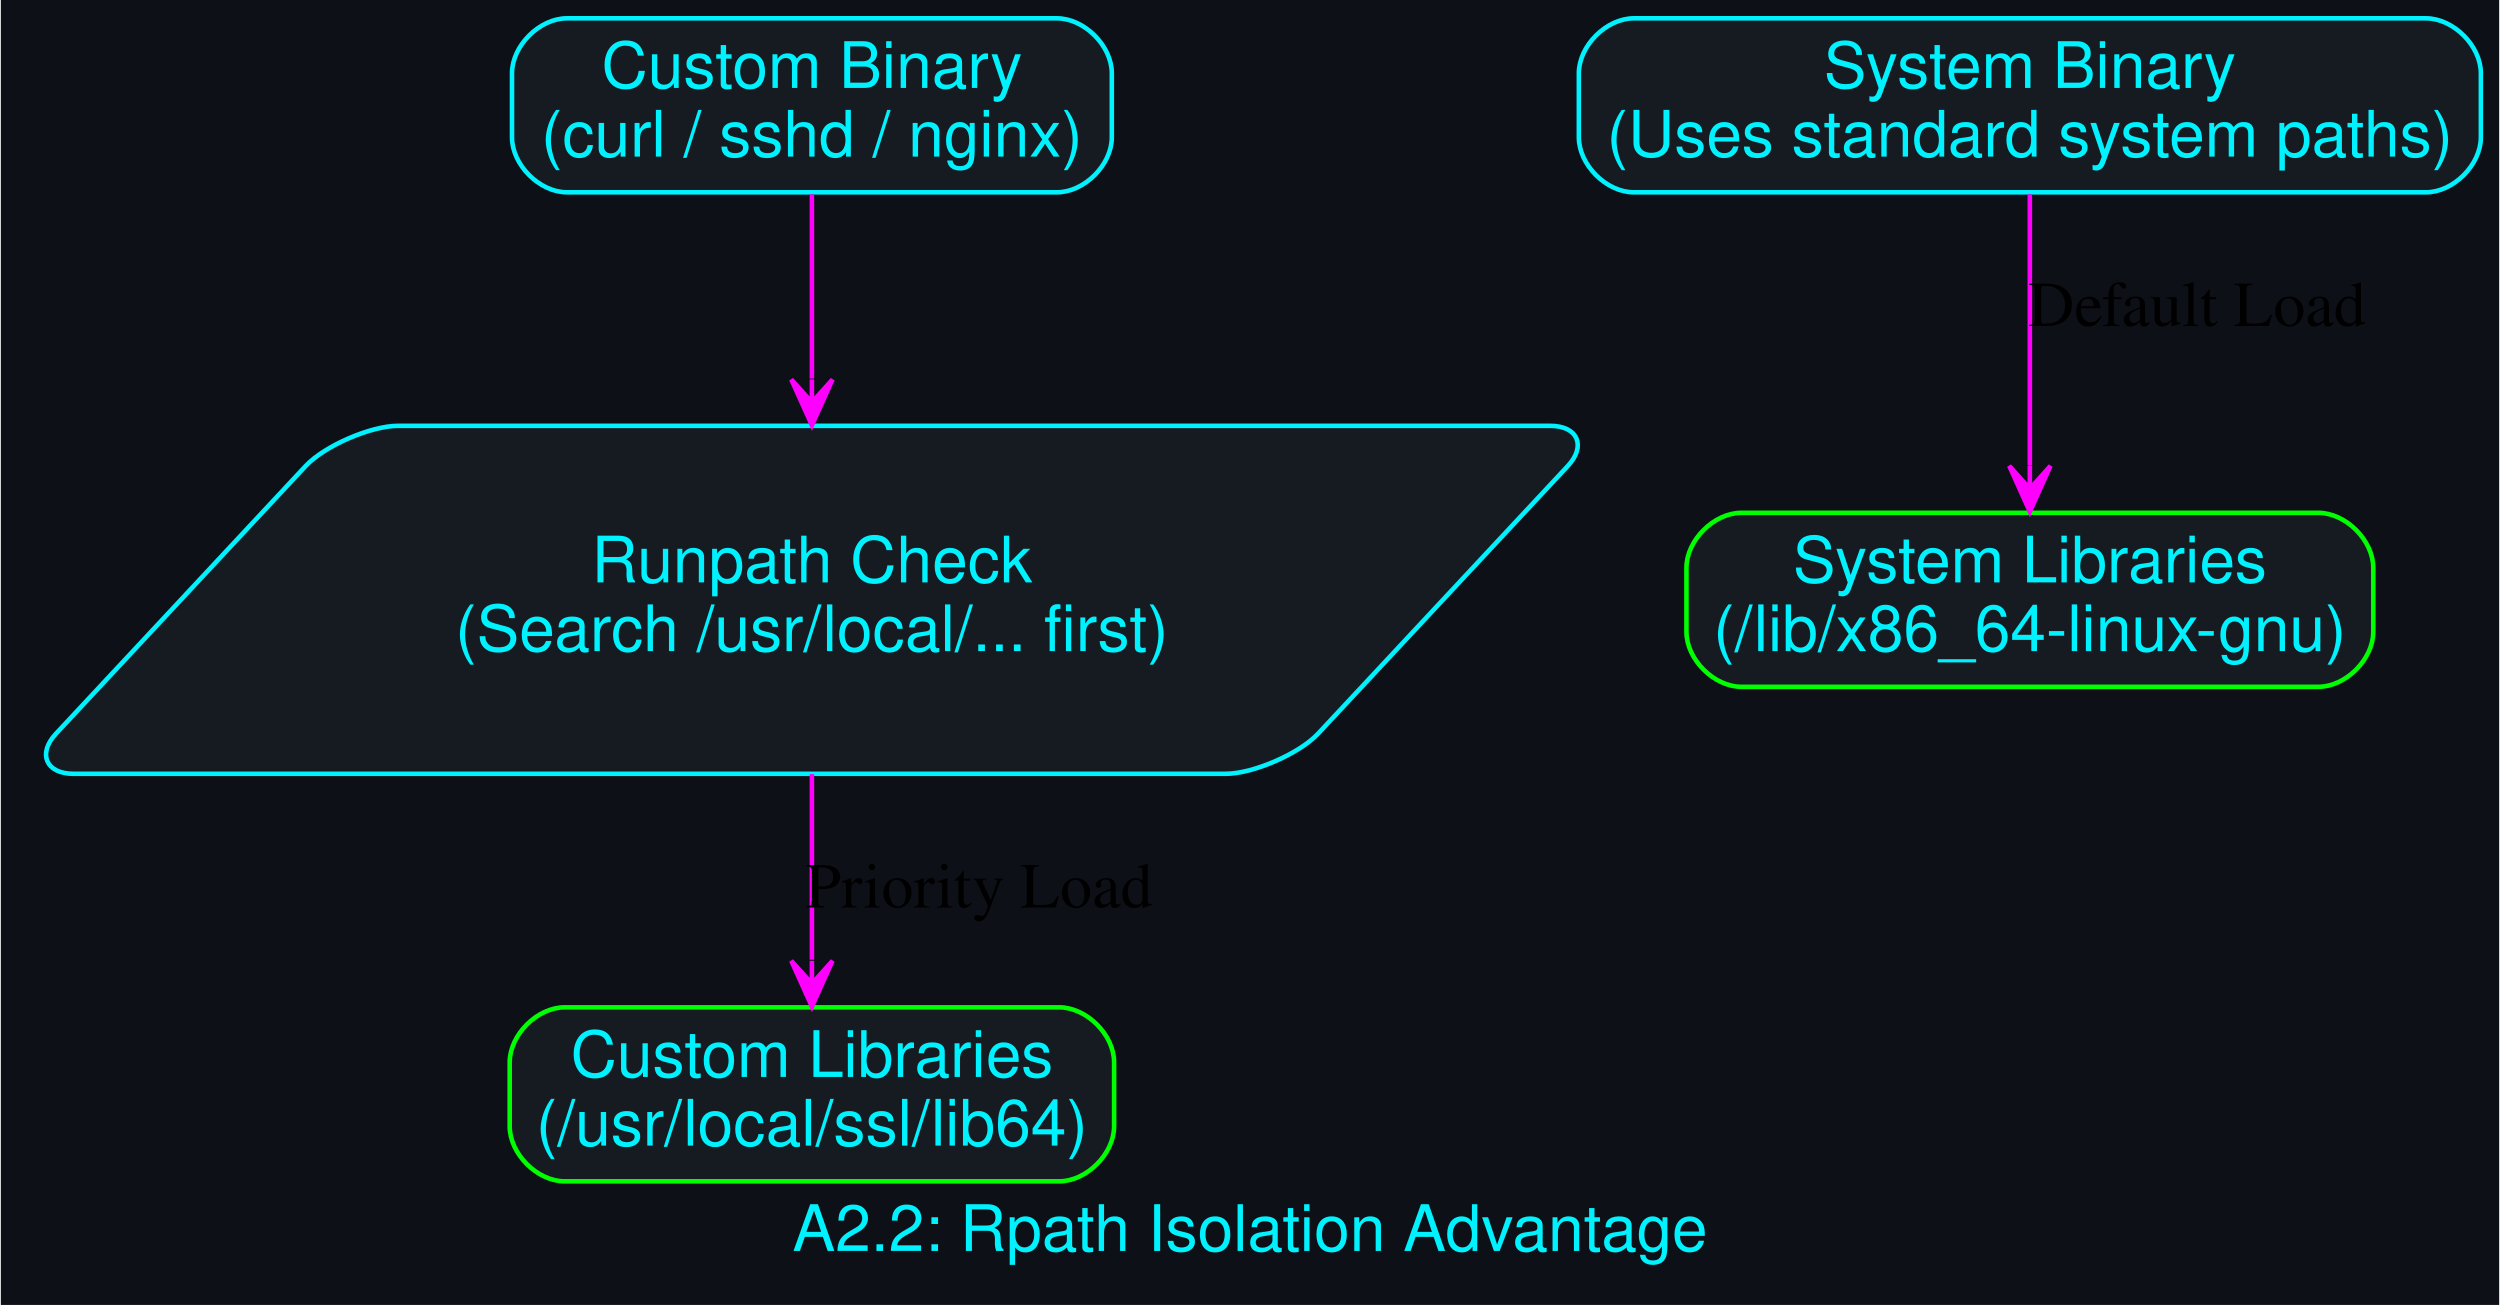
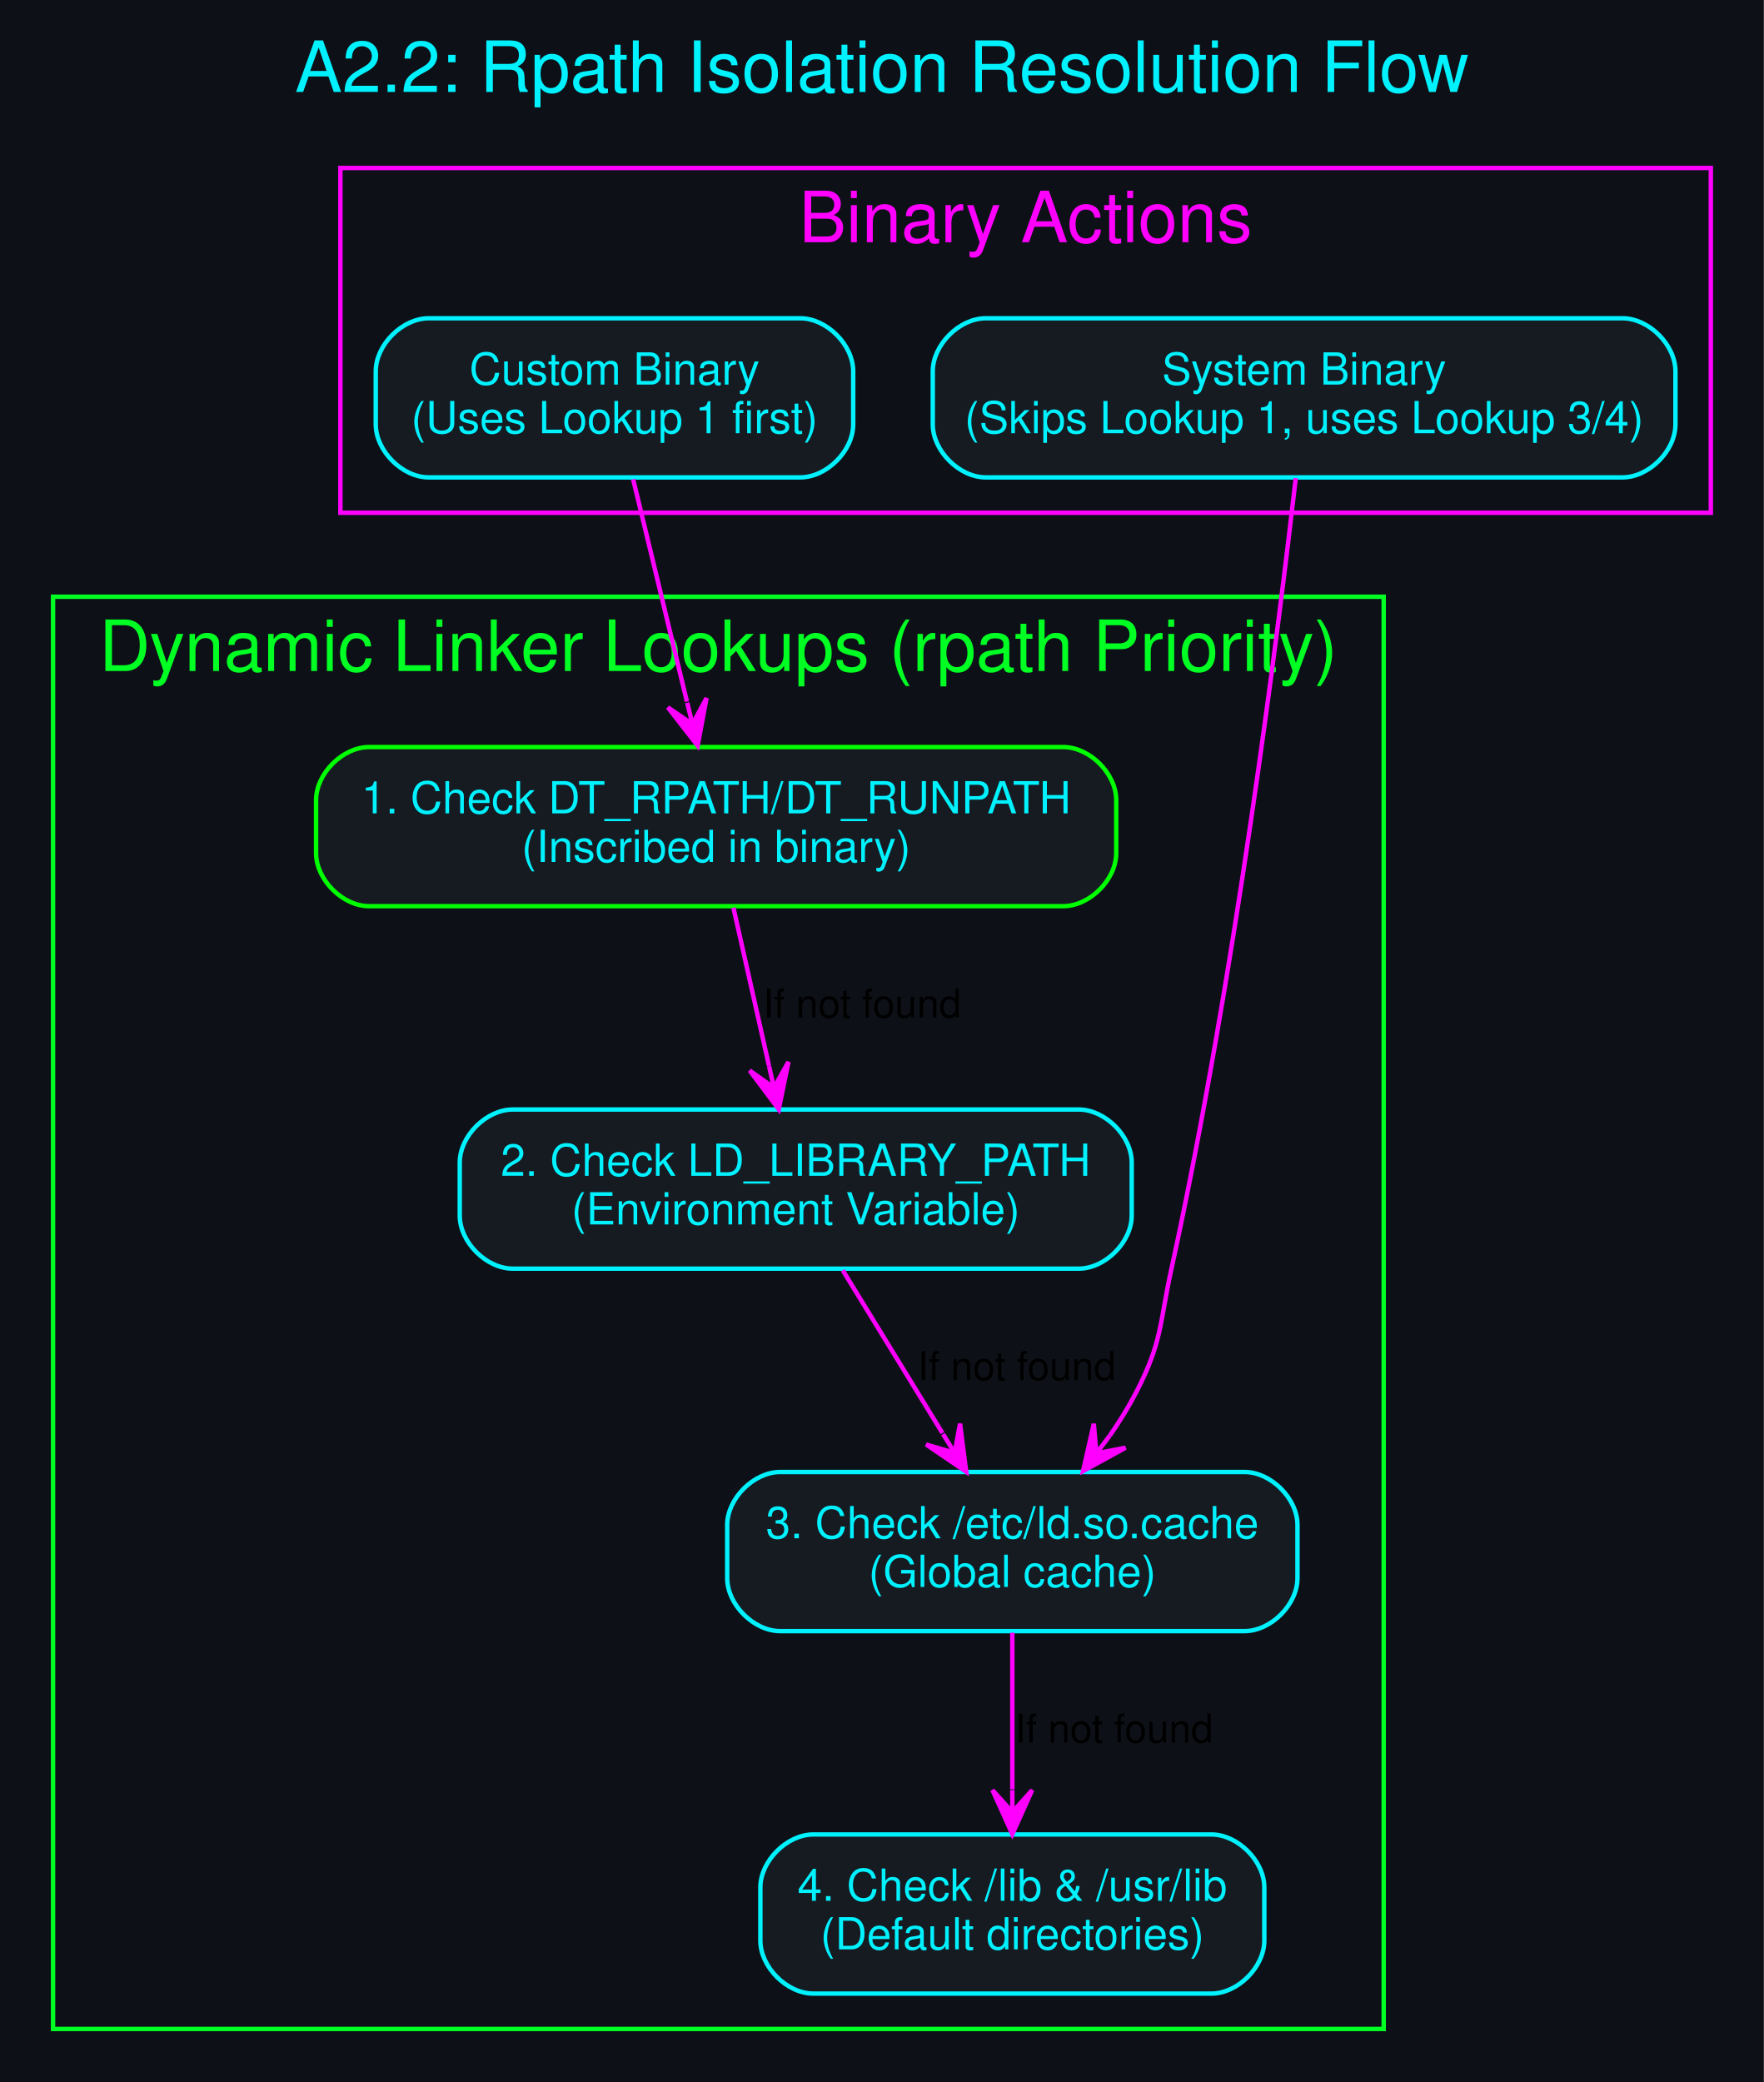
- <svg xmlns="http://www.w3.org/2000/svg" width="546pt" height="285pt" viewBox="0.00 0.00 545.64 285.00">
-   <g id="graph0" class="graph" transform="scale(1 1) rotate(0) translate(4 281)">
-     <polygon fill="#0d1117" stroke="transparent" points="-4,4 -4,-281 541.64,-281 541.64,4 -4,4" />
-     <text text-anchor="middle" x="268.82" y="-7.8" font-family="Helvetica,sans-Serif" font-size="14.00" fill="#00f2ff">A2.2: Rpath Isolation Advantage</text>
+ <svg xmlns="http://www.w3.org/2000/svg" width="399pt" height="471pt" viewBox="0.00 0.00 399.00 471.00">
+   <g id="graph0" class="graph" transform="scale(1 1) rotate(0) translate(4 467)">
+     <polygon fill="#0d1117" stroke="transparent" points="-4,4 -4,-467 395,-467 395,4 -4,4" />
+     <text text-anchor="middle" x="195.5" y="-446.2" font-family="Helvetica,sans-Serif" font-size="16.00" fill="#00f2ff">A2.2: Rpath Isolation Resolution Flow</text>
+     <g id="clust1" class="cluster">
+       <polygon fill="#0d1117" stroke="#00ff22" points="8,-8 8,-332 309,-332 309,-8 8,-8" />
+       <text text-anchor="middle" x="158.5" y="-315.2" font-family="Helvetica,sans-Serif" font-size="16.00" fill="#00ff22">Dynamic Linker Lookups (rpath Priority)</text>
+     </g>
+     <g id="clust2" class="cluster">
+       <polygon fill="#0d1117" stroke="#ff00ff" points="73,-351 73,-429 383,-429 383,-351 73,-351" />
+       <text text-anchor="middle" x="228" y="-412.2" font-family="Helvetica,sans-Serif" font-size="16.00" fill="#ff00ff">Binary Actions</text>
+     </g>
    <g id="node1" class="node">
-       <path fill="#161b22" stroke="#00f2ff" d="M226.64,-277C226.64,-277 119.64,-277 119.64,-277 113.64,-277 107.64,-271 107.64,-265 107.64,-265 107.64,-251 107.64,-251 107.64,-245 113.64,-239 119.64,-239 119.64,-239 226.64,-239 226.64,-239 232.64,-239 238.64,-245 238.64,-251 238.64,-251 238.64,-265 238.64,-265 238.64,-271 232.64,-277 226.64,-277" />
-       <text text-anchor="middle" x="173.14" y="-261.8" font-family="Helvetica,sans-Serif" font-size="14.00" fill="#00f2ff">Custom Binary</text>
-       <text text-anchor="middle" x="173.14" y="-246.8" font-family="Helvetica,sans-Serif" font-size="14.00" fill="#00f2ff">(curl / sshd / nginx)</text>
+       <path fill="#161b22" stroke="#00ff00" d="M236.5,-298C236.5,-298 79.5,-298 79.5,-298 73.5,-298 67.5,-292 67.5,-286 67.5,-286 67.5,-274 67.5,-274 67.5,-268 73.5,-262 79.5,-262 79.5,-262 236.5,-262 236.5,-262 242.5,-262 248.5,-268 248.5,-274 248.5,-274 248.5,-286 248.5,-286 248.5,-292 242.5,-298 236.5,-298" />
+       <text text-anchor="middle" x="158" y="-283" font-family="Helvetica,sans-Serif" font-size="10.00" fill="#00f2ff">1. Check DT_RPATH/DT_RUNPATH</text>
+       <text text-anchor="middle" x="158" y="-272" font-family="Helvetica,sans-Serif" font-size="10.00" fill="#00f2ff">(Inscribed in binary)</text>
    </g>
    <g id="node2" class="node">
-       <path fill="#161b22" stroke="#00f2ff" d="M334.41,-188C334.41,-188 82.77,-188 82.77,-188 76.77,-188 66.68,-183.61 62.58,-179.23 62.58,-179.23 8.05,-120.77 8.05,-120.77 3.96,-116.39 5.86,-112 11.86,-112 11.86,-112 263.5,-112 263.5,-112 269.5,-112 279.6,-116.39 283.69,-120.77 283.69,-120.77 338.23,-179.23 338.23,-179.23 342.32,-183.61 340.41,-188 334.41,-188" />
-       <text text-anchor="middle" x="173.14" y="-153.8" font-family="Helvetica,sans-Serif" font-size="14.00" fill="#00f2ff">Runpath Check</text>
-       <text text-anchor="middle" x="173.14" y="-138.8" font-family="Helvetica,sans-Serif" font-size="14.00" fill="#00f2ff">(Search /usr/local/... first)</text>
+       <path fill="#161b22" stroke="#00f2ff" d="M240,-216C240,-216 112,-216 112,-216 106,-216 100,-210 100,-204 100,-204 100,-192 100,-192 100,-186 106,-180 112,-180 112,-180 240,-180 240,-180 246,-180 252,-186 252,-192 252,-192 252,-204 252,-204 252,-210 246,-216 240,-216" />
+       <text text-anchor="middle" x="176" y="-201" font-family="Helvetica,sans-Serif" font-size="10.00" fill="#00f2ff">2. Check LD_LIBRARY_PATH</text>
+       <text text-anchor="middle" x="176" y="-190" font-family="Helvetica,sans-Serif" font-size="10.00" fill="#00f2ff">(Environment Variable)</text>
    </g>
    <g id="edge1" class="edge">
-       <path fill="none" stroke="#ff00ff" d="M173.14,-238.54C173.14,-227.37 173.14,-212.57 173.14,-198.33" />
-       <polygon fill="#ff00ff" stroke="#ff00ff" points="173.14,-188.12 177.64,-198.12 173.14,-193.12 173.14,-198.12 173.14,-198.12 173.14,-198.12 173.14,-193.12 168.64,-198.12 173.14,-188.12 173.14,-188.12" />
+       <path fill="none" stroke="#ff00ff" d="M161.91,-261.64C164.26,-251.19 167.3,-237.67 169.96,-225.86" />
+       <polygon fill="#ff00ff" stroke="#ff00ff" points="172.16,-216.05 174.36,-226.79 171.07,-220.93 169.97,-225.81 169.97,-225.81 169.97,-225.81 171.07,-220.93 165.58,-224.82 172.16,-216.05 172.16,-216.05" />
+       <text text-anchor="middle" x="191" y="-236.8" font-family="Helvetica,sans-Serif" font-size="9.00">If not found</text>
+     </g>
+     <g id="node3" class="node">
+       <path fill="#161b22" stroke="#00f2ff" d="M277.5,-134C277.5,-134 172.5,-134 172.5,-134 166.5,-134 160.5,-128 160.5,-122 160.5,-122 160.5,-110 160.5,-110 160.5,-104 166.5,-98 172.5,-98 172.5,-98 277.5,-98 277.5,-98 283.5,-98 289.5,-104 289.5,-110 289.5,-110 289.5,-122 289.5,-122 289.5,-128 283.5,-134 277.5,-134" />
+       <text text-anchor="middle" x="225" y="-119" font-family="Helvetica,sans-Serif" font-size="10.00" fill="#00f2ff">3. Check /etc/ld.so.cache</text>
+       <text text-anchor="middle" x="225" y="-108" font-family="Helvetica,sans-Serif" font-size="10.00" fill="#00f2ff">(Global cache)</text>
+     </g>
+     <g id="edge2" class="edge">
+       <path fill="none" stroke="#ff00ff" d="M186.63,-179.64C193.23,-168.87 201.82,-154.85 209.2,-142.79" />
+       <polygon fill="#ff00ff" stroke="#ff00ff" points="214.56,-134.05 213.17,-144.93 211.95,-138.31 209.33,-142.58 209.33,-142.58 209.33,-142.58 211.95,-138.31 205.5,-140.23 214.56,-134.05 214.56,-134.05" />
+       <text text-anchor="middle" x="226" y="-154.8" font-family="Helvetica,sans-Serif" font-size="9.00">If not found</text>
+     </g>
+     <g id="node4" class="node">
+       <path fill="#161b22" stroke="#00f2ff" d="M270,-52C270,-52 180,-52 180,-52 174,-52 168,-46 168,-40 168,-40 168,-28 168,-28 168,-22 174,-16 180,-16 180,-16 270,-16 270,-16 276,-16 282,-22 282,-28 282,-28 282,-40 282,-40 282,-46 276,-52 270,-52" />
+       <text text-anchor="middle" x="225" y="-37" font-family="Helvetica,sans-Serif" font-size="10.00" fill="#00f2ff">4. Check /lib &amp; /usr/lib</text>
+       <text text-anchor="middle" x="225" y="-26" font-family="Helvetica,sans-Serif" font-size="10.00" fill="#00f2ff">(Default directories)</text>
+     </g>
+     <g id="edge3" class="edge">
+       <path fill="none" stroke="#ff00ff" d="M225,-97.64C225,-87.3 225,-73.94 225,-62.22" />
+       <polygon fill="#ff00ff" stroke="#ff00ff" points="225,-52.05 229.5,-62.05 225,-57.05 225,-62.05 225,-62.05 225,-62.05 225,-57.05 220.5,-62.05 225,-52.05 225,-52.05" />
+       <text text-anchor="middle" x="248" y="-72.8" font-family="Helvetica,sans-Serif" font-size="9.00">If not found</text>
    </g>
    <g id="node5" class="node">
-       <path fill="#161b22" stroke="#00ff00" d="M227.14,-61C227.14,-61 119.14,-61 119.14,-61 113.14,-61 107.14,-55 107.14,-49 107.14,-49 107.14,-35 107.14,-35 107.14,-29 113.14,-23 119.14,-23 119.14,-23 227.14,-23 227.14,-23 233.14,-23 239.14,-29 239.14,-35 239.14,-35 239.14,-49 239.14,-49 239.14,-55 233.14,-61 227.14,-61" />
-       <text text-anchor="middle" x="173.14" y="-45.8" font-family="Helvetica,sans-Serif" font-size="14.00" fill="#00f2ff">Custom Libraries</text>
-       <text text-anchor="middle" x="173.14" y="-30.8" font-family="Helvetica,sans-Serif" font-size="14.00" fill="#00f2ff">(/usr/local/ssl/lib64)</text>
+       <path fill="#161b22" stroke="#00f2ff" d="M177,-395C177,-395 93,-395 93,-395 87,-395 81,-389 81,-383 81,-383 81,-371 81,-371 81,-365 87,-359 93,-359 93,-359 177,-359 177,-359 183,-359 189,-365 189,-371 189,-371 189,-383 189,-383 189,-389 183,-395 177,-395" />
+       <text text-anchor="middle" x="135" y="-380" font-family="Helvetica,sans-Serif" font-size="10.00" fill="#00f2ff">Custom Binary</text>
+       <text text-anchor="middle" x="135" y="-369" font-family="Helvetica,sans-Serif" font-size="10.00" fill="#00f2ff">(Uses Lookup 1 first)</text>
    </g>
-     <g id="edge2" class="edge">
-       <path fill="none" stroke="#ff00ff" d="M173.14,-111.93C173.14,-98.63 173.14,-83.85 173.14,-71.41" />
-       <polygon fill="#ff00ff" stroke="#ff00ff" points="173.14,-61.16 177.64,-71.16 173.14,-66.16 173.14,-71.16 173.14,-71.16 173.14,-71.16 173.14,-66.16 168.64,-71.16 173.14,-61.16 173.14,-61.16" />
-       <text text-anchor="middle" x="209.64" y="-82.8" font-family="Times,serif" font-size="14.00">Priority Load</text>
+     <g id="edge4" class="edge">
+       <path fill="none" stroke="#ff00ff" d="M139.22,-358.58C142.62,-344.51 147.47,-324.48 151.39,-308.29" />
+       <polygon fill="#ff00ff" stroke="#ff00ff" points="153.81,-298.31 155.83,-309.09 152.63,-303.17 151.46,-308.03 151.46,-308.03 151.46,-308.03 152.63,-303.17 147.08,-306.97 153.81,-298.31 153.81,-298.31" />
    </g>
-     <g id="node3" class="node">
-       <path fill="#161b22" stroke="#00f2ff" d="M525.64,-277C525.64,-277 352.64,-277 352.64,-277 346.64,-277 340.64,-271 340.64,-265 340.64,-265 340.64,-251 340.64,-251 340.64,-245 346.64,-239 352.64,-239 352.64,-239 525.64,-239 525.64,-239 531.64,-239 537.64,-245 537.64,-251 537.64,-251 537.64,-265 537.64,-265 537.64,-271 531.64,-277 525.64,-277" />
-       <text text-anchor="middle" x="439.14" y="-261.8" font-family="Helvetica,sans-Serif" font-size="14.00" fill="#00f2ff">System Binary</text>
-       <text text-anchor="middle" x="439.14" y="-246.8" font-family="Helvetica,sans-Serif" font-size="14.00" fill="#00f2ff">(Uses standard system paths)</text>
+     <g id="node6" class="node">
+       <path fill="#161b22" stroke="#00f2ff" d="M363,-395C363,-395 219,-395 219,-395 213,-395 207,-389 207,-383 207,-383 207,-371 207,-371 207,-365 213,-359 219,-359 219,-359 363,-359 363,-359 369,-359 375,-365 375,-371 375,-371 375,-383 375,-383 375,-389 369,-395 363,-395" />
+       <text text-anchor="middle" x="291" y="-380" font-family="Helvetica,sans-Serif" font-size="10.00" fill="#00f2ff">System Binary</text>
+       <text text-anchor="middle" x="291" y="-369" font-family="Helvetica,sans-Serif" font-size="10.00" fill="#00f2ff">(Skips Lookup 1, uses Lookup 3/4)</text>
    </g>
-     <g id="node4" class="node">
-       <path fill="#161b22" stroke="#00ff00" d="M502.14,-169C502.14,-169 376.14,-169 376.14,-169 370.14,-169 364.14,-163 364.14,-157 364.14,-157 364.14,-143 364.14,-143 364.14,-137 370.14,-131 376.14,-131 376.14,-131 502.14,-131 502.14,-131 508.14,-131 514.14,-137 514.14,-143 514.14,-143 514.14,-157 514.14,-157 514.14,-163 508.14,-169 502.14,-169" />
-       <text text-anchor="middle" x="439.14" y="-153.8" font-family="Helvetica,sans-Serif" font-size="14.00" fill="#00f2ff">System Libraries</text>
-       <text text-anchor="middle" x="439.14" y="-138.8" font-family="Helvetica,sans-Serif" font-size="14.00" fill="#00f2ff">(/lib/x86_64-linux-gnu)</text>
-     </g>
-     <g id="edge3" class="edge">
-       <path fill="none" stroke="#ff00ff" d="M439.14,-238.54C439.14,-222.2 439.14,-198.1 439.14,-179.32" />
-       <polygon fill="#ff00ff" stroke="#ff00ff" points="439.14,-169.25 443.64,-179.25 439.14,-174.25 439.14,-179.25 439.14,-179.25 439.14,-179.25 439.14,-174.25 434.64,-179.25 439.14,-169.25 439.14,-169.25" />
-       <text text-anchor="middle" x="475.64" y="-209.8" font-family="Times,serif" font-size="14.00">Default Load</text>
+     <g id="edge5" class="edge">
+       <path fill="none" stroke="#ff00ff" d="M289.11,-358.83C285.18,-324.57 275.29,-245.41 261,-180 258.24,-167.36 258.94,-163.5 253,-152 251.29,-148.69 249.25,-145.4 247.05,-142.23" />
+       <polygon fill="#ff00ff" stroke="#ff00ff" points="241,-134.21 250.61,-139.49 244.01,-138.21 247.02,-142.2 247.02,-142.2 247.02,-142.2 244.01,-138.21 243.43,-144.91 241,-134.21 241,-134.21" />
    </g>
  </g>
</svg>
